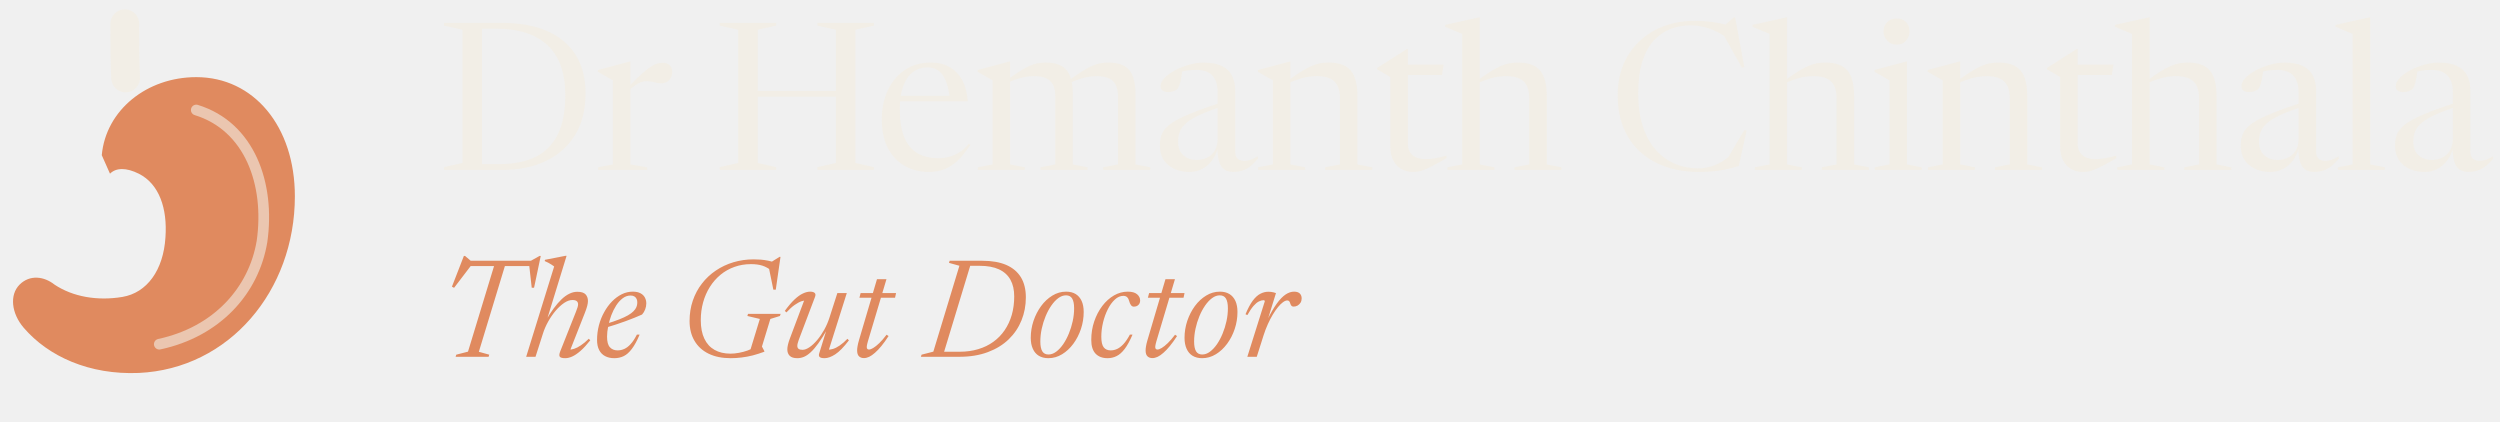
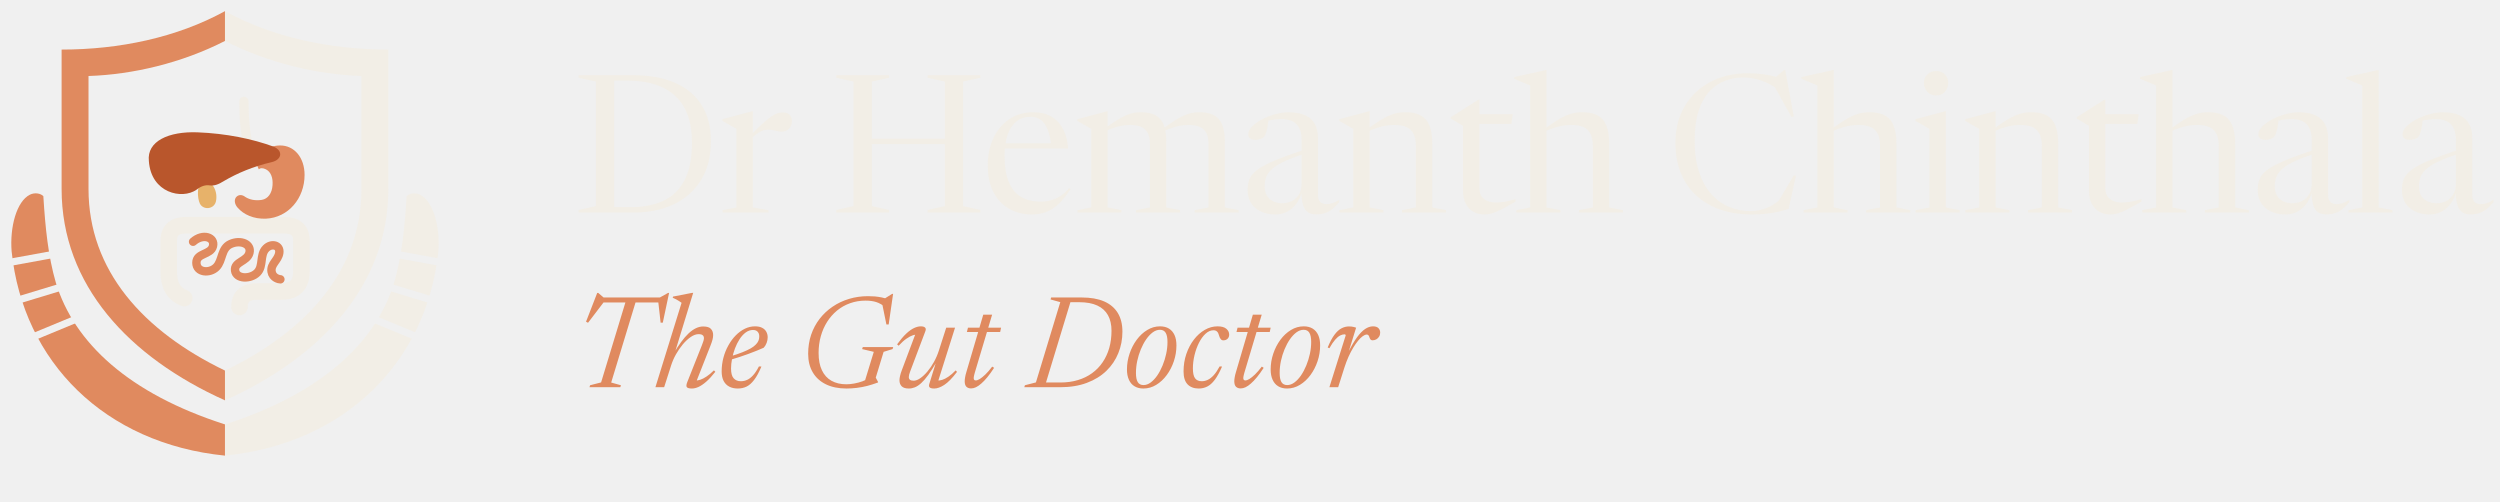
- <svg xmlns="http://www.w3.org/2000/svg" viewBox="-2 -4.898 535.044 90.257" role="img">
-   <g transform="translate(-17.15 -0.70) scale(0.8793)">
-     <path d="M42 33 C43 22 53 14 65 14 C79 14 89 26 89 43 C89 66 73 85 51 86 C39 86.5 29 82 23 75 C20 71.5 19.5 67 22 64.5 C24.5 62 28 62.5 30.5 64.5 C35 67.5 41 68.5 47 67.5 C53 66.5 57 61 57.5 53 C58 46 56 40 51 37.5 C48 36 45.5 36 44 37.5 Z" fill="#e08a5f" />
-     <path d="M47.6 1 C47.6 6 47.6 10 47.8 14.2" fill="none" stroke="#f2eee6" stroke-width="7" stroke-linecap="round" />
-     <path d="M65 22 C78 26 83 40 81 54 C79 66 70 76 56 79" fill="none" stroke="#f2eee6" stroke-width="2.6" stroke-linecap="round" opacity="0.6" />
+ <svg xmlns="http://www.w3.org/2000/svg" viewBox="-2 -17.217 572.536 114.893" role="img">
+   <g transform="translate(-5.50 -21.27) scale(1.1005)">
+     <defs>
+       <clipPath id="soc5l">
+         <rect width="50" height="100" />
+       </clipPath>
+       <clipPath id="soc5r">
+         <rect x="50" width="50" height="100" />
+       </clipPath>
+       <mask id="soc5m" maskUnits="userSpaceOnUse" x="0" y="0" width="100" height="100">
+         <rect width="100" height="100" fill="#fff" />
+         <path d="M4 58.5 L14.4 56.6" stroke="#000" stroke-width="1.5" />
+         <path d="M5.4 66.6 L16.6 63.2" stroke="#000" stroke-width="1.5" />
+         <path d="M8.6 74.4 L20.2 69.6" stroke="#000" stroke-width="1.5" />
+         <path d="M 96 58.5 L 85.6 56.6" stroke="#000" stroke-width="1.5" />
+         <path d="M 94.6 66.6 L 83.4 63.2" stroke="#000" stroke-width="1.5" />
+         <path d="M 91.4 74.4 L 79.8 69.6" stroke="#000" stroke-width="1.5" />
+       </mask>
+     </defs>
+     <path d="M50 6 C60 11.5 72 14 84 14 L84 43 C84 63 70 78 50 87 C30 78 16 63 16 43 L16 14 C28 14 40 11.5 50 6 Z M50 12.2 C59 16.8 69.2 19.2 78.4 19.5 L78.4 43 C78.4 60 67 72.6 50 80.8 C33 72.6 21.6 60 21.6 43 L21.6 19.5 C30.8 19.2 41 16.8 50 12.2 Z" fill-rule="evenodd" fill="#e08a5f" clip-path="url(#soc5l)" />
+     <path d="M50 6 C60 11.5 72 14 84 14 L84 43 C84 63 70 78 50 87 C30 78 16 63 16 43 L16 14 C28 14 40 11.5 50 6 Z M50 12.2 C59 16.8 69.2 19.2 78.4 19.5 L78.4 43 C78.4 60 67 72.6 50 80.8 C33 72.6 21.6 60 21.6 43 L21.6 19.5 C30.8 19.2 41 16.8 50 12.2 Z" fill-rule="evenodd" fill="#f2eee6" clip-path="url(#soc5r)" />
+     <g transform="translate(29.1 23.4) scale(.46)">
+       <path d="M27 92 C22 90 20 86 20 80 L20 66 C20 61 23 59 28 59 L72 59 C77 59 80 61 80 66 L80 80 C80 86 77 89 71 89 L60 89 C55 89 52 91 52 96" fill="none" stroke="#f2eee6" stroke-width="7.5" stroke-linecap="round" stroke-linejoin="round" />
+       <path d="M31 66.5 C35.5 62.5 41 64.5 40 68.5 C39 72.5 32.5 71.5 32.5 76 C32.5 80.5 38.5 81 41.5 78 C44.5 75 43.5 69.5 48 67.5 C52.5 65.5 57.5 67.5 56.5 71.5 C55.5 75.5 49.5 75.5 50 79.5 C50.5 83.5 57 83.5 60 80.5 C63 77.5 61 72.5 64 69.5 C66.5 67 70.5 68 70 71.5 C69.5 75 66 76.5 66.5 80 C67 83 70 83.5 70.5 83.5" fill="none" stroke="#e08a5f" stroke-width="3.8" stroke-linecap="round" stroke-linejoin="round" />
+       <path d="M54 3 C54 10 54.5 17 56 23" fill="none" stroke="#f2eee6" stroke-width="4.2" stroke-linecap="round" />
+       <path d="M42 33 C43 22 53 14 65 14 C79 14 89 26 89 43 C89 66 73 85 51 86 C39 86.5 29 82 23 75 C20 71.5 19.5 67 22 64.5 C24.5 62 28 62.5 30.5 64.5 C35 67.5 41 68.5 47 67.5 C53 66.5 57 61 57.5 53 C58 46 56 40 51 37.5 C48 36 45.5 36 44 37.5 Z" transform="translate(40.5 16.5) scale(0.46)" fill="#e08a5f" />
+       <path d="M35.4 38.5 C39.8 38.8 42.4 43.8 41.3 48.4 C40.4 51.8 35.7 52.3 34.1 49.3 C32.8 46.6 32.6 40.5 35.4 38.5 Z" fill="#e7b26a" />
+       <path d="M11 30 C10 21 20 16.5 33 17 C46 17.5 58 20 67.5 23.5 C72 25.5 71 29.5 66.5 30.5 C58 32.5 51 35.5 45 39 C42.5 40.6 40.5 41.3 38.5 41 C36.5 40.7 34.5 41.4 32.5 43 C26 47.5 12 44.5 11 30 Z" fill="#b9562c" />
+     </g>
+     <g mask="url(#soc5m)">
+       <path d="M12.2 44.5 C12.6 51 13.2 57 14.8 62.5 C18.6 75 30 85.6 50 92 L50 98.5 C25 96 8 79 5.6 56 C5.2 51 6.6 45.6 9.4 44.2 C10.4 43.7 11.6 43.9 12.2 44.5 Z" fill="#e08a5f" />
+       <path d="M 87.8 44.5 C 87.4 51 86.8 57 85.2 62.5 C 81.4 75 70 85.6 50 92 L 50 98.5 C 75 96 92 79 94.4 56 C 94.8 51 93.4 45.6 90.6 44.2 C 89.6 43.7 88.4 43.9 87.8 44.5 Z" fill="#f2eee6" />
+     </g>
  </g>
-   <path d="M118.98 15.45Q118.98 8.34 115.19 4.79Q111.41 1.24 104.15 1.24H98.68L98.73 0H105.4Q111.13 0 115.13 1.76Q119.13 3.53 121.22 6.89Q123.32 10.25 123.32 15.04Q123.32 20.47 121 24.12Q118.69 27.77 114.7 29.62Q110.72 31.46 105.7 31.46H98.73L98.68 30.22H104.93Q109.35 30.22 112.49 28.74Q115.64 27.25 117.31 23.99Q118.98 20.74 118.98 15.45ZM93.02 31.46V30.87L96.98 29.98V1.46L93.02 0.59V0H101.16V31.46H93.02ZM139.87 8.54Q140.79 8.54 141.33 9.06Q141.87 9.58 141.87 10.5Q141.87 11.59 141.2 12.27Q140.52 12.94 139.48 12.94Q139.01 12.94 138.54 12.82Q138.08 12.71 137.56 12.6Q137.04 12.48 136.38 12.48Q135.71 12.48 135.12 12.71Q134.53 12.94 133.94 13.37Q133.34 13.79 132.63 14.43V13.54Q134.31 11.82 135.46 10.81Q136.61 9.8 137.39 9.31Q138.17 8.83 138.75 8.68Q139.32 8.54 139.87 8.54ZM132.92 12.64V30.29L136.51 30.91V31.46H126V30.91L129.16 30.29V12.29Q128.88 12.13 128.44 11.88Q128.01 11.64 127.39 11.29Q126.77 10.93 125.96 10.47V10.08L132.82 8.25H132.92V12.64ZM160.17 29.98 164.12 30.87V31.46H152.03V30.87L155.98 29.98V1.46L152.03 0.59V0H164.12V0.59L160.17 1.46V29.98ZM181.08 29.98 185.03 30.87V31.46H172.94V30.87L176.89 29.98V1.46L172.94 0.59V0H185.03V0.59L181.08 1.46V29.98ZM157.64 15.79V14.55H179.35V15.79H157.64ZM197.21 8.49Q199.52 8.49 201.23 9.46Q202.94 10.43 203.94 12.27Q204.93 14.12 205.12 16.78H190.32V15.6H202.83L201.28 16.41Q201.06 14.05 200.47 12.53Q199.88 11.01 198.92 10.27Q197.95 9.53 196.57 9.53Q194.65 9.53 193.31 10.58Q191.97 11.64 191.27 13.64Q190.57 15.64 190.57 18.46Q190.57 22.13 191.53 24.46Q192.5 26.79 194.34 27.88Q196.18 28.96 198.82 28.96Q200.07 28.96 201.25 28.63Q202.42 28.3 203.47 27.61Q204.52 26.92 205.33 25.86L205.67 26.09Q204.28 28.25 202.91 29.52Q201.54 30.79 200.06 31.35Q198.57 31.9 196.8 31.9Q193.92 31.9 191.64 30.61Q189.35 29.33 188.03 26.81Q186.71 24.28 186.71 20.57Q186.71 17.3 187.95 14.55Q189.19 11.81 191.54 10.15Q193.89 8.49 197.21 8.49ZM214.18 12.42V30.29L217.33 30.91V31.46H207.27V30.91L210.43 30.29V12.29Q210.08 12.09 209.4 11.71Q208.72 11.33 207.23 10.47V10.08L214.08 8.25H214.18V12.42ZM227.6 15.17V30.29L230.76 30.91V31.46H220.68V30.91L223.85 30.29V15.65Q223.85 14.21 223.38 13.27Q222.91 12.34 221.92 11.87Q220.92 11.4 219.33 11.4Q217.73 11.4 216.21 11.85Q214.69 12.29 213.66 12.84L213.43 12.28Q215.04 11.1 216.22 10.36Q217.4 9.62 218.33 9.21Q219.25 8.8 220.09 8.64Q220.93 8.49 221.85 8.49Q223.89 8.49 225.16 9.2Q226.43 9.91 227.01 11.38Q227.6 12.85 227.6 15.17ZM241.02 15.26V30.29L244.18 30.91V31.46H234.1V30.91L237.27 30.29V15.73Q237.27 14.23 236.79 13.28Q236.32 12.33 235.32 11.86Q234.32 11.4 232.73 11.4Q231.12 11.4 229.59 11.85Q228.05 12.3 227.03 12.85L226.78 12.29Q228.4 11.11 229.58 10.37Q230.77 9.62 231.7 9.21Q232.63 8.8 233.47 8.64Q234.32 8.49 235.24 8.49Q238.31 8.49 239.67 10.09Q241.02 11.68 241.02 15.26ZM259.96 16.82 260.17 17.7Q256.94 18.71 254.94 19.61Q252.95 20.52 251.91 21.41Q250.88 22.3 250.51 23.27Q250.13 24.24 250.13 25.4Q250.13 27.32 251.26 28.33Q252.39 29.33 254.05 29.33Q255.39 29.33 256.41 28.81Q257.42 28.28 258.01 27.28Q258.6 26.27 258.6 24.84V14.81Q258.6 12.49 257.47 11.27Q256.34 10.06 253.99 10.06Q252.86 10.06 251.73 10.25Q250.59 10.44 249.84 10.8L251.04 9.93Q250.97 10.74 250.83 11.58Q250.69 12.42 250.49 13.09Q250.29 13.76 250.02 14.09Q249.74 14.42 249.18 14.61Q248.62 14.81 248.04 14.81Q247.28 14.81 246.83 14.5Q246.38 14.19 246.38 13.55Q246.38 12.64 247.26 11.75Q248.15 10.85 249.54 10.12Q250.93 9.39 252.53 8.94Q254.13 8.5 255.56 8.5Q258.05 8.5 259.54 9.24Q261.02 9.97 261.68 11.3Q262.35 12.63 262.35 14.42V27.44Q262.35 28.21 262.59 28.66Q262.83 29.12 263.26 29.32Q263.69 29.53 264.23 29.53Q264.98 29.53 265.69 29.3Q266.4 29.07 267.21 28.52V29.08Q265.68 30.87 264.48 31.38Q263.28 31.89 261.99 31.89Q260.71 31.89 259.96 31.33Q259.21 30.76 258.89 29.63Q258.58 28.5 258.54 26.83L258.62 26.81Q258.24 28.31 257.38 29.46Q256.51 30.61 255.29 31.26Q254.06 31.9 252.6 31.9Q249.85 31.9 248.04 30.44Q246.23 28.98 246.23 26.2Q246.23 24.77 246.72 23.66Q247.21 22.56 248.62 21.54Q250.04 20.53 252.77 19.41Q255.5 18.29 259.96 16.82ZM274.18 12.47V30.29L277.33 30.91V31.46H267.26V30.91L270.42 30.29V12.29Q270.07 12.09 269.39 11.71Q268.72 11.33 267.22 10.47V10.08L274.08 8.25H274.18V12.47ZM281.59 30.91 284.77 30.29V16.12Q284.77 14.5 284.25 13.45Q283.73 12.41 282.66 11.9Q281.58 11.4 279.86 11.4Q278.08 11.4 276.43 11.89Q274.77 12.39 273.67 12.96L273.42 12.52Q275.12 11.27 276.39 10.47Q277.65 9.68 278.64 9.25Q279.63 8.82 280.52 8.65Q281.41 8.49 282.39 8.49Q285.66 8.49 287.09 10.21Q288.52 11.92 288.52 15.69V30.29L291.68 30.91V31.46H281.59V30.91ZM299.31 25.81Q299.31 27.47 300.32 28.31Q301.33 29.16 303.05 29.16Q304.04 29.16 305.1 28.98Q306.15 28.81 307.58 28.39V28.96Q305.56 30.12 304.32 30.75Q303.09 31.39 302.21 31.64Q301.33 31.9 300.35 31.9Q299.11 31.9 298.02 31.33Q296.93 30.76 296.24 29.53Q295.55 28.31 295.55 26.33V11.59L292.73 9.93V9.63Q293.03 9.45 293.47 9.18Q293.91 8.92 294.47 8.55Q295.04 8.19 295.74 7.73Q296.45 7.28 297.3 6.74Q298.15 6.2 299.12 5.59H299.31V9.73V25.81ZM298.06 11.16V8.93H306.96L306.62 11.16H298.06ZM322.11 30.91 325.28 30.29V16.12Q325.28 14.5 324.77 13.45Q324.25 12.41 323.17 11.9Q322.1 11.4 320.38 11.4Q318.6 11.4 316.94 11.89Q315.29 12.39 314.19 12.96L313.94 12.52Q315.64 11.27 316.9 10.47Q318.16 9.68 319.16 9.25Q320.15 8.82 321.04 8.65Q321.92 8.49 322.91 8.49Q326.17 8.49 327.61 10.21Q329.04 11.92 329.04 15.69V30.29L332.19 30.91V31.46H322.11V30.91ZM317.84 31.46H307.78V30.91L310.94 30.29V2.36Q310.65 2.24 310.12 2.01Q309.58 1.79 308.85 1.49Q308.13 1.18 307.27 0.81V0.43L314.59 -1.19H314.69V11.11V30.29L317.84 30.91V31.46ZM361.44 31.14Q363.16 31.14 364.92 30.48Q366.67 29.82 368.4 28.31L367.53 29.34L371.29 22.98H371.82L370.13 30.62Q367.84 31.36 365.82 31.63Q363.81 31.9 361.51 31.9Q357.88 31.9 354.74 30.87Q351.6 29.84 349.23 27.78Q346.86 25.71 345.54 22.63Q344.21 19.55 344.21 15.46Q344.21 10.71 346.32 7.13Q348.43 3.56 352.17 1.56Q355.9 -0.44 360.8 -0.44Q362.66 -0.44 364.4 -0.2Q366.15 0.05 368.01 0.54L366.83 0.76L369.06 -1.17H369.35L371.32 9.49L370.79 9.56L366.64 2.17L367.65 3.2Q365.59 1.8 363.69 1.17Q361.78 0.53 359.77 0.53Q357.54 0.53 355.53 1.3Q353.52 2.07 351.96 3.75Q350.4 5.44 349.51 8.22Q348.61 10.99 348.61 15.02Q348.61 19.21 349.63 22.25Q350.66 25.3 352.45 27.27Q354.24 29.24 356.55 30.19Q358.86 31.14 361.44 31.14ZM387.89 30.91 391.06 30.29V16.12Q391.06 14.5 390.55 13.45Q390.03 12.41 388.95 11.9Q387.88 11.4 386.16 11.4Q384.38 11.4 382.72 11.89Q381.07 12.39 379.97 12.96L379.72 12.52Q381.42 11.27 382.68 10.47Q383.94 9.68 384.94 9.25Q385.93 8.82 386.82 8.65Q387.7 8.49 388.69 8.49Q391.95 8.49 393.39 10.21Q394.82 11.92 394.82 15.69V30.29L397.97 30.91V31.46H387.89V30.91ZM383.62 31.46H373.56V30.91L376.72 30.29V2.36Q376.43 2.24 375.9 2.01Q375.36 1.79 374.63 1.49Q373.91 1.18 373.05 0.81V0.43L380.37 -1.19H380.47V11.11V30.29L383.62 30.91V31.46ZM403.93 4.65Q402.62 4.65 401.86 3.76Q401.1 2.87 401.1 1.77Q401.1 0.67 401.86 -0.13Q402.62 -0.94 403.93 -0.94Q405.24 -0.94 405.96 -0.13Q406.67 0.67 406.67 1.77Q406.67 2.87 405.96 3.76Q405.24 4.65 403.93 4.65ZM406.14 8.25V12.2V30.29L409.29 30.91V31.46H399.22V30.91L402.38 30.29V12.29Q402.14 12.15 401.64 11.87Q401.14 11.58 400.5 11.21Q399.86 10.85 399.18 10.47V10.08L406.04 8.25H406.14ZM417.53 12.47V30.29L420.68 30.91V31.46H410.61V30.91L413.78 30.29V12.29Q413.42 12.09 412.75 11.71Q412.07 11.33 410.57 10.47V10.08L417.43 8.25H417.53V12.47ZM424.95 30.91 428.12 30.29V16.12Q428.12 14.5 427.6 13.45Q427.08 12.41 426.01 11.9Q424.94 11.4 423.22 11.4Q421.43 11.4 419.78 11.89Q418.13 12.39 417.03 12.96L416.78 12.52Q418.48 11.27 419.74 10.47Q421 9.68 421.99 9.25Q422.99 8.82 423.87 8.65Q424.76 8.49 425.75 8.49Q429.01 8.49 430.44 10.21Q431.87 11.92 431.87 15.69V30.29L435.03 30.91V31.46H424.95V30.91ZM442.66 25.81Q442.66 27.47 443.67 28.31Q444.68 29.16 446.4 29.16Q447.4 29.16 448.45 28.98Q449.5 28.81 450.93 28.39V28.96Q448.91 30.12 447.68 30.75Q446.44 31.39 445.56 31.64Q444.68 31.9 443.7 31.9Q442.46 31.9 441.37 31.33Q440.28 30.76 439.59 29.53Q438.91 28.31 438.91 26.33V11.59L436.09 9.93V9.63Q436.38 9.45 436.82 9.18Q437.26 8.92 437.83 8.55Q438.39 8.19 439.1 7.73Q439.8 7.28 440.65 6.74Q441.5 6.2 442.47 5.59H442.66V9.73V25.81ZM441.41 11.16V8.93H450.31L449.98 11.16H441.41ZM465.46 30.91 468.64 30.29V16.12Q468.64 14.5 468.12 13.45Q467.6 12.41 466.53 11.9Q465.45 11.4 463.73 11.4Q461.95 11.4 460.29 11.89Q458.64 12.39 457.54 12.96L457.29 12.52Q458.99 11.27 460.25 10.47Q461.52 9.68 462.51 9.25Q463.5 8.82 464.39 8.65Q465.27 8.49 466.26 8.49Q469.53 8.49 470.96 10.21Q472.39 11.92 472.39 15.69V30.29L475.54 30.91V31.46H465.46V30.91ZM461.2 31.46H451.13V30.91L454.29 30.29V2.36Q454.01 2.24 453.47 2.01Q452.93 1.79 452.2 1.49Q451.48 1.18 450.62 0.81V0.43L457.95 -1.19H458.04V11.11V30.29L461.2 30.91V31.46ZM491.29 16.82 491.5 17.7Q488.27 18.71 486.27 19.61Q484.28 20.52 483.24 21.41Q482.21 22.3 481.84 23.27Q481.46 24.24 481.46 25.4Q481.46 27.32 482.59 28.33Q483.72 29.33 485.38 29.33Q486.72 29.33 487.74 28.81Q488.75 28.28 489.34 27.28Q489.93 26.27 489.93 24.84V14.81Q489.93 12.49 488.8 11.27Q487.67 10.06 485.32 10.06Q484.19 10.06 483.06 10.25Q481.92 10.44 481.17 10.8L482.37 9.93Q482.3 10.74 482.16 11.58Q482.02 12.42 481.82 13.09Q481.62 13.76 481.35 14.09Q481.07 14.42 480.51 14.61Q479.95 14.81 479.37 14.81Q478.61 14.81 478.16 14.5Q477.71 14.19 477.71 13.55Q477.71 12.64 478.59 11.75Q479.48 10.85 480.87 10.12Q482.26 9.39 483.86 8.94Q485.46 8.5 486.89 8.5Q489.38 8.5 490.87 9.24Q492.35 9.97 493.01 11.3Q493.68 12.63 493.68 14.42V27.44Q493.68 28.21 493.92 28.66Q494.16 29.12 494.59 29.32Q495.02 29.53 495.56 29.53Q496.31 29.53 497.02 29.3Q497.73 29.07 498.54 28.52V29.08Q497.01 30.87 495.81 31.38Q494.61 31.89 493.32 31.89Q492.04 31.89 491.29 31.33Q490.54 30.76 490.22 29.63Q489.91 28.5 489.87 26.83L489.95 26.81Q489.57 28.31 488.71 29.46Q487.84 30.61 486.62 31.26Q485.39 31.9 483.93 31.9Q481.18 31.9 479.37 30.44Q477.56 28.98 477.56 26.2Q477.56 24.77 478.05 23.66Q478.54 22.56 479.95 21.54Q481.37 20.53 484.1 19.41Q486.83 18.29 491.29 16.82ZM505.26 30.29 508.41 30.91V31.46H498.34V30.91L501.51 30.29V2.36Q501.22 2.24 500.68 2.01Q500.15 1.79 499.42 1.49Q498.69 1.18 497.84 0.81V0.43L505.16 -1.19H505.26V2.46V30.29ZM524.32 16.82 524.53 17.7Q521.29 18.71 519.29 19.61Q517.3 20.52 516.27 21.41Q515.23 22.3 514.86 23.27Q514.49 24.24 514.49 25.4Q514.49 27.32 515.61 28.33Q516.74 29.33 518.4 29.33Q519.74 29.33 520.76 28.81Q521.77 28.28 522.36 27.28Q522.95 26.27 522.95 24.84V14.81Q522.95 12.49 521.82 11.27Q520.69 10.06 518.34 10.06Q517.21 10.06 516.08 10.25Q514.95 10.44 514.19 10.8L515.39 9.93Q515.32 10.74 515.18 11.58Q515.04 12.42 514.84 13.09Q514.64 13.76 514.37 14.09Q514.09 14.42 513.53 14.61Q512.97 14.81 512.39 14.81Q511.63 14.81 511.18 14.5Q510.73 14.19 510.73 13.55Q510.73 12.64 511.62 11.75Q512.5 10.85 513.89 10.12Q515.29 9.39 516.88 8.94Q518.48 8.5 519.91 8.5Q522.41 8.5 523.89 9.24Q525.37 9.97 526.04 11.3Q526.7 12.63 526.7 14.42V27.44Q526.7 28.21 526.94 28.66Q527.19 29.12 527.62 29.32Q528.05 29.53 528.58 29.53Q529.33 29.53 530.04 29.3Q530.75 29.07 531.56 28.52V29.08Q530.03 30.87 528.83 31.38Q527.63 31.89 526.34 31.89Q525.07 31.89 524.32 31.33Q523.56 30.76 523.25 29.63Q522.93 28.5 522.89 26.83L522.97 26.81Q522.59 28.31 521.73 29.46Q520.87 30.61 519.64 31.26Q518.42 31.9 516.95 31.9Q514.2 31.9 512.39 30.44Q510.58 28.98 510.58 26.2Q510.58 24.77 511.07 23.66Q511.56 22.56 512.98 21.54Q514.39 20.53 517.12 19.41Q519.85 18.29 524.32 16.82Z" fill="#f2eee6" />
-   <path d="M112.4 52.05H97.28L98.94 51.77L95.18 56.7L94.72 56.46L97.28 49.87H97.52L99.01 51.14L97.98 50.91H112.42L111.21 51.14L113.49 49.87H113.73L112.3 56.68H111.8L111.25 51.79L112.4 52.05ZM103.87 51.6H106.19L100.48 70.39L102.71 71.01L102.57 71.46H95.51L95.65 71.01L98.16 70.36L103.87 51.6ZM114.2 66.49 112.61 71.46H110.61L116.6 52.13Q116.33 51.92 116.02 51.73Q115.71 51.53 115.36 51.34Q115 51.14 114.57 50.97L114.65 50.7L119.02 49.85H119.26L114.98 63.77L114.77 63.77Q115.65 62.27 116.5 61.11Q117.35 59.95 118.18 59.16Q119.01 58.37 119.86 57.96Q120.7 57.55 121.55 57.55Q122.81 57.55 123.32 58.1Q123.83 58.65 123.83 59.51Q123.83 60 123.67 60.59Q123.52 61.19 123.16 62.09L119.88 70.42L119.76 69.92Q120.24 69.96 120.88 69.75Q121.53 69.54 122.32 69.01Q123.11 68.49 124.01 67.6L124.33 67.93Q123.2 69.36 122.24 70.2Q121.27 71.04 120.47 71.4Q119.67 71.76 118.98 71.76Q118.05 71.76 117.81 71.45Q117.57 71.14 117.9 70.3L121.27 61.81Q121.5 61.23 121.61 60.86Q121.72 60.49 121.72 60.23Q121.72 59.78 121.43 59.55Q121.15 59.31 120.49 59.31Q119.67 59.31 118.74 59.93Q117.81 60.56 116.92 61.6Q116.03 62.65 115.32 63.92Q114.61 65.19 114.2 66.49ZM132.97 58.35Q132.05 58.35 131.28 58.93Q130.5 59.51 129.88 60.47Q129.26 61.44 128.82 62.6Q128.39 63.77 128.16 64.96Q127.92 66.15 127.92 67.16Q127.92 68.76 128.53 69.42Q129.14 70.09 130.17 70.09Q130.9 70.09 131.59 69.79Q132.28 69.49 132.95 68.76Q133.63 68.03 134.31 66.71L134.89 66.72Q134.06 68.69 133.22 69.78Q132.39 70.88 131.48 71.32Q130.57 71.76 129.47 71.76Q128.34 71.76 127.51 71.32Q126.68 70.89 126.23 70.02Q125.78 69.15 125.78 67.86Q125.78 66.25 126.18 64.72Q126.58 63.2 127.31 61.9Q128.03 60.59 128.99 59.61Q129.95 58.63 131.08 58.07Q132.21 57.52 133.42 57.52Q134.44 57.52 135.08 57.87Q135.72 58.21 136.02 58.79Q136.32 59.36 136.32 60.03Q136.32 60.68 136.08 61.31Q135.84 61.95 135.41 62.42Q134.68 62.75 133.78 63.11Q132.89 63.48 131.88 63.84Q130.88 64.2 129.83 64.55Q128.78 64.89 127.74 65.2L127.79 64.39Q129.38 63.91 130.52 63.46Q131.66 63.01 132.41 62.58Q133.15 62.15 133.58 61.71Q134.01 61.28 134.2 60.83Q134.38 60.39 134.39 59.93Q134.41 59.46 134.26 59.11Q134.1 58.75 133.78 58.55Q133.46 58.35 132.97 58.35ZM154.34 70.79Q155.2 70.79 156.15 70.61Q157.1 70.44 158.02 70.11Q158.94 69.77 159.67 69.29L158.36 70.75L160.62 63.36L157.95 62.73L158.09 62.27H165.07L164.92 62.73L162.87 63.36L161.07 69.27L161.6 70.28L161.57 70.38Q160.34 70.84 159.13 71.16Q157.91 71.47 156.73 71.61Q155.54 71.76 154.37 71.76Q151.63 71.76 149.66 70.8Q147.69 69.84 146.64 68.05Q145.58 66.27 145.58 63.8Q145.58 61.47 146.27 59.45Q146.96 57.43 148.21 55.81Q149.46 54.18 151.18 53.02Q152.9 51.85 154.96 51.23Q157.02 50.61 159.31 50.61Q160.11 50.61 160.87 50.67Q161.63 50.74 162.37 50.89Q163.12 51.04 163.85 51.3L162.81 51.34L164.82 50.08H165.04L164.03 57.09H163.51L162.53 52.29L163.28 53.16Q162.22 52.29 161.18 51.96Q160.14 51.63 158.74 51.63Q156.83 51.63 155.17 52.23Q153.52 52.82 152.2 53.91Q150.87 55.01 149.93 56.5Q148.98 58 148.48 59.81Q147.98 61.61 147.98 63.62Q147.98 65.98 148.74 67.58Q149.5 69.18 150.92 69.98Q152.35 70.79 154.34 70.79ZM173.32 70.75 174.92 65.58 175.06 65.55Q173.99 67.41 173.11 68.62Q172.24 69.83 171.48 70.51Q170.73 71.2 170.04 71.48Q169.35 71.76 168.64 71.76Q167.51 71.76 167 71.24Q166.5 70.72 166.5 69.88Q166.5 69.43 166.64 68.85Q166.77 68.28 167.04 67.57L170.31 58.86L170.69 59.42Q170.25 59.34 169.58 59.56Q168.91 59.78 168.08 60.36Q167.25 60.93 166.31 61.96L165.96 61.64Q167.09 60.09 168.05 59.19Q169.01 58.29 169.84 57.91Q170.67 57.52 171.39 57.52Q172.07 57.52 172.36 57.8Q172.65 58.07 172.43 58.64L168.94 67.86Q168.8 68.27 168.72 68.57Q168.64 68.88 168.64 69.12Q168.64 69.55 168.91 69.76Q169.19 69.97 169.75 69.97Q170.43 69.97 171.25 69.41Q172.07 68.85 172.89 67.88Q173.71 66.91 174.4 65.67Q175.09 64.43 175.52 63.08L177.21 57.82H179.23L175.27 70.35L175.15 69.9Q175.62 69.98 176.27 69.78Q176.93 69.58 177.72 69.04Q178.5 68.51 179.37 67.61L179.68 67.95Q178.02 70.12 176.75 70.94Q175.48 71.76 174.47 71.76Q173.69 71.76 173.43 71.51Q173.16 71.27 173.32 70.75ZM181.93 58.82 182.19 57.82H189.77L189.56 58.82H181.93ZM183.75 68.14Q183.67 68.44 183.61 68.67Q183.55 68.9 183.53 69.07Q183.5 69.24 183.5 69.37Q183.5 69.65 183.63 69.78Q183.75 69.91 183.98 69.91Q184.32 69.91 184.88 69.58Q185.45 69.24 186.18 68.54Q186.91 67.84 187.74 66.74L188.17 67.02Q187.37 68.26 186.64 69.15Q185.91 70.04 185.25 70.61Q184.6 71.19 184.01 71.47Q183.42 71.74 182.9 71.74Q182.25 71.74 181.85 71.37Q181.44 70.99 181.44 70.09Q181.44 69.72 181.53 69.2Q181.61 68.67 181.85 67.86L185.69 54.85H187.72L183.75 68.14ZM203.36 70.38Q205.53 70.38 207.35 69.83Q209.17 69.29 210.6 68.25Q212.03 67.22 213.02 65.76Q214.01 64.31 214.54 62.49Q215.06 60.66 215.06 58.53Q215.06 56.42 214.25 54.97Q213.44 53.51 211.8 52.75Q210.16 51.99 207.64 51.99H204.2L204.58 50.91H208.23Q211.27 50.91 213.35 51.8Q215.42 52.7 216.49 54.44Q217.55 56.18 217.55 58.74Q217.55 61.36 216.62 63.66Q215.69 65.97 213.88 67.72Q212.07 69.47 209.42 70.46Q206.77 71.46 203.34 71.46H198.29L198.6 70.38H203.36ZM203.33 51.98 201.1 51.36 201.24 50.91H205.97L199.73 71.46H195.09L195.23 71.01L197.75 70.36L203.33 51.98ZM226.17 57.52Q227.37 57.52 228.21 58.03Q229.04 58.54 229.49 59.51Q229.93 60.48 229.93 61.87Q229.93 63.74 229.34 65.51Q228.75 67.27 227.71 68.68Q226.67 70.09 225.3 70.92Q223.93 71.76 222.36 71.76Q221.18 71.76 220.33 71.25Q219.49 70.74 219.05 69.76Q218.6 68.78 218.6 67.41Q218.6 65.54 219.19 63.77Q219.79 62.01 220.82 60.6Q221.86 59.19 223.23 58.36Q224.6 57.52 226.17 57.52ZM222.39 70.97Q223.23 70.97 224.03 70.38Q224.83 69.79 225.53 68.79Q226.22 67.78 226.75 66.5Q227.28 65.22 227.58 63.83Q227.88 62.44 227.88 61.1Q227.88 59.67 227.46 58.99Q227.05 58.31 226.14 58.31Q225.31 58.31 224.5 58.9Q223.7 59.49 223.01 60.49Q222.31 61.5 221.78 62.78Q221.25 64.06 220.95 65.45Q220.65 66.84 220.65 68.18Q220.65 69.61 221.07 70.29Q221.49 70.97 222.39 70.97ZM238.42 58.42Q237.45 58.42 236.6 59.21Q235.74 60 235.09 61.29Q234.44 62.58 234.07 64.12Q233.7 65.66 233.7 67.16Q233.7 68.75 234.2 69.42Q234.71 70.09 235.72 70.09Q236.41 70.09 237.09 69.78Q237.76 69.47 238.45 68.73Q239.13 67.99 239.82 66.71L240.38 66.72Q239.54 68.67 238.71 69.77Q237.87 70.87 236.97 71.31Q236.08 71.76 235.04 71.76Q233.39 71.76 232.47 70.79Q231.55 69.82 231.55 67.86Q231.55 65.74 232.19 63.87Q232.83 62 233.92 60.57Q235.01 59.14 236.41 58.33Q237.82 57.52 239.35 57.52Q240.71 57.52 241.36 58.08Q242.01 58.64 242.01 59.41Q242.01 60 241.64 60.36Q241.28 60.72 240.68 60.73Q240.31 60.74 240.06 60.42Q239.81 60.1 239.67 59.56Q239.54 59.01 239.23 58.71Q238.93 58.42 238.42 58.42ZM243.67 58.82 243.93 57.82H251.51L251.3 58.82H243.67ZM245.49 68.14Q245.41 68.44 245.35 68.67Q245.29 68.9 245.27 69.07Q245.24 69.24 245.24 69.37Q245.24 69.65 245.37 69.78Q245.49 69.91 245.72 69.91Q246.06 69.91 246.62 69.58Q247.19 69.24 247.92 68.54Q248.65 67.84 249.48 66.74L249.91 67.02Q249.11 68.26 248.38 69.15Q247.65 70.04 246.99 70.61Q246.34 71.19 245.75 71.47Q245.16 71.74 244.64 71.74Q243.99 71.74 243.59 71.37Q243.18 70.99 243.18 70.09Q243.18 69.72 243.27 69.2Q243.35 68.67 243.59 67.86L247.43 54.85H249.46L245.49 68.14ZM259.08 57.52Q260.28 57.52 261.12 58.03Q261.95 58.54 262.4 59.51Q262.84 60.48 262.84 61.87Q262.84 63.74 262.25 65.51Q261.66 67.27 260.62 68.68Q259.58 70.09 258.21 70.92Q256.84 71.76 255.27 71.76Q254.09 71.76 253.24 71.25Q252.4 70.74 251.96 69.76Q251.51 68.78 251.51 67.41Q251.51 65.54 252.1 63.77Q252.7 62.01 253.73 60.6Q254.77 59.19 256.14 58.36Q257.51 57.52 259.08 57.52ZM255.3 70.97Q256.14 70.97 256.94 70.38Q257.74 69.79 258.44 68.79Q259.13 67.78 259.66 66.5Q260.19 65.22 260.49 63.83Q260.79 62.44 260.79 61.1Q260.79 59.67 260.37 58.99Q259.96 58.31 259.05 58.31Q258.22 58.31 257.41 58.9Q256.61 59.49 255.92 60.49Q255.22 61.5 254.69 62.78Q254.16 64.06 253.86 65.45Q253.56 66.84 253.56 68.18Q253.56 69.61 253.98 70.29Q254.4 70.97 255.3 70.97ZM268.69 59.58Q268.69 59.49 268.62 59.42Q268.56 59.35 268.42 59.35Q267.95 59.35 267.42 59.62Q266.88 59.89 266.27 60.58Q265.67 61.27 264.96 62.53L264.56 62.36Q265.33 60.5 266.11 59.45Q266.9 58.4 267.74 57.97Q268.57 57.54 269.44 57.54Q269.74 57.54 270.02 57.57Q270.3 57.61 270.56 57.67Q270.83 57.74 271.08 57.83L269.28 63.64H269.19Q270.29 61.41 271.26 60.07Q272.23 58.73 273.14 58.13Q274.05 57.52 274.95 57.52Q275.79 57.52 276.19 57.93Q276.58 58.33 276.58 58.97Q276.58 59.48 276.34 59.88Q276.09 60.27 275.7 60.5Q275.31 60.72 274.84 60.72Q274.57 60.72 274.41 60.56Q274.25 60.41 274.14 60.06Q274.04 59.7 273.89 59.55Q273.74 59.4 273.51 59.4Q273.11 59.4 272.59 59.77Q272.08 60.14 271.52 60.82Q270.97 61.49 270.41 62.42Q269.85 63.35 269.34 64.48Q268.83 65.6 268.43 66.86L266.97 71.46H264.95L268.69 59.58Z" fill="#e08a5f" />
+   <path d="M156.47 15.45Q156.47 8.34 152.68 4.79Q148.9 1.24 141.64 1.24H136.17L136.22 0H142.89Q148.62 0 152.62 1.76Q156.62 3.53 158.71 6.89Q160.81 10.25 160.81 15.04Q160.81 20.47 158.49 24.12Q156.18 27.77 152.2 29.62Q148.21 31.46 143.19 31.46H136.22L136.17 30.22H142.43Q146.84 30.22 149.98 28.74Q153.13 27.25 154.8 23.99Q156.47 20.74 156.47 15.45ZM130.52 31.46V30.87L134.47 29.98V1.46L130.52 0.59V0H138.65V31.46H130.52ZM177.36 8.54Q178.28 8.54 178.82 9.06Q179.36 9.58 179.36 10.5Q179.36 11.59 178.69 12.27Q178.01 12.94 176.97 12.94Q176.5 12.94 176.04 12.82Q175.57 12.71 175.05 12.6Q174.53 12.48 173.87 12.48Q173.2 12.48 172.61 12.71Q172.02 12.94 171.43 13.37Q170.83 13.79 170.12 14.43V13.54Q171.8 11.82 172.95 10.81Q174.11 9.8 174.88 9.31Q175.66 8.83 176.24 8.68Q176.81 8.54 177.36 8.54ZM170.41 12.64V30.29L174 30.91V31.46H163.49V30.91L166.65 30.29V12.29Q166.37 12.13 165.93 11.88Q165.5 11.64 164.88 11.29Q164.26 10.93 163.45 10.47V10.08L170.31 8.25H170.41V12.64ZM197.66 29.98 201.61 30.87V31.46H189.52V30.87L193.47 29.98V1.46L189.52 0.59V0H201.61V0.59L197.66 1.46V29.98ZM218.57 29.98 222.52 30.87V31.46H210.43V30.87L214.38 29.98V1.46L210.43 0.59V0H222.52V0.59L218.57 1.46V29.98ZM195.13 15.79V14.55H216.85V15.79H195.13ZM234.7 8.49Q237.01 8.49 238.72 9.46Q240.43 10.43 241.43 12.27Q242.42 14.12 242.61 16.78H227.82V15.6H240.32L238.77 16.41Q238.55 14.05 237.96 12.53Q237.37 11.01 236.41 10.27Q235.44 9.53 234.06 9.53Q232.14 9.53 230.8 10.58Q229.46 11.64 228.76 13.64Q228.06 15.64 228.06 18.46Q228.06 22.13 229.03 24.46Q229.99 26.79 231.83 27.88Q233.67 28.96 236.31 28.96Q237.56 28.96 238.74 28.63Q239.91 28.3 240.96 27.61Q242.01 26.92 242.83 25.86L243.16 26.09Q241.77 28.25 240.41 29.52Q239.04 30.79 237.55 31.35Q236.06 31.9 234.3 31.9Q231.42 31.9 229.13 30.61Q226.84 29.33 225.52 26.81Q224.21 24.28 224.21 20.57Q224.21 17.3 225.44 14.55Q226.68 11.81 229.03 10.15Q231.39 8.49 234.7 8.49ZM251.67 12.42V30.29L254.83 30.91V31.46H244.76V30.91L247.92 30.29V12.29Q247.57 12.09 246.89 11.71Q246.21 11.33 244.72 10.47V10.08L251.58 8.25H251.67V12.42ZM265.09 15.17V30.29L268.25 30.91V31.46H258.17V30.91L261.34 30.29V15.65Q261.34 14.21 260.87 13.27Q260.4 12.34 259.41 11.87Q258.41 11.4 256.83 11.4Q255.22 11.4 253.7 11.85Q252.18 12.29 251.15 12.84L250.92 12.28Q252.53 11.1 253.71 10.36Q254.89 9.62 255.82 9.21Q256.74 8.8 257.58 8.64Q258.42 8.49 259.34 8.49Q261.38 8.49 262.65 9.2Q263.92 9.91 264.51 11.38Q265.09 12.85 265.09 15.17ZM278.51 15.26V30.29L281.67 30.91V31.46H271.59V30.91L274.76 30.29V15.73Q274.76 14.23 274.29 13.28Q273.81 12.33 272.81 11.86Q271.81 11.4 270.22 11.4Q268.61 11.4 267.08 11.85Q265.55 12.3 264.52 12.85L264.27 12.29Q265.89 11.11 267.07 10.37Q268.26 9.62 269.19 9.21Q270.12 8.8 270.96 8.64Q271.81 8.49 272.73 8.49Q275.8 8.49 277.16 10.09Q278.51 11.68 278.51 15.26ZM297.45 16.82 297.67 17.7Q294.43 18.71 292.43 19.61Q290.44 20.52 289.41 21.41Q288.37 22.3 288 23.27Q287.63 24.24 287.63 25.4Q287.63 27.32 288.75 28.33Q289.88 29.33 291.54 29.33Q292.88 29.33 293.9 28.81Q294.91 28.28 295.5 27.28Q296.09 26.27 296.09 24.84V14.81Q296.09 12.49 294.96 11.27Q293.83 10.06 291.48 10.06Q290.35 10.06 289.22 10.25Q288.08 10.44 287.33 10.8L288.53 9.93Q288.46 10.74 288.32 11.58Q288.18 12.42 287.98 13.09Q287.78 13.76 287.51 14.09Q287.23 14.42 286.67 14.61Q286.11 14.81 285.53 14.81Q284.77 14.81 284.32 14.5Q283.87 14.19 283.87 13.55Q283.87 12.64 284.75 11.75Q285.64 10.85 287.03 10.12Q288.43 9.39 290.02 8.94Q291.62 8.5 293.05 8.5Q295.55 8.5 297.03 9.24Q298.51 9.97 299.18 11.3Q299.84 12.63 299.84 14.42V27.44Q299.84 28.21 300.08 28.66Q300.33 29.12 300.76 29.32Q301.19 29.53 301.72 29.53Q302.47 29.53 303.18 29.3Q303.89 29.07 304.7 28.52V29.08Q303.17 30.87 301.97 31.38Q300.77 31.89 299.48 31.89Q298.21 31.89 297.45 31.33Q296.7 30.76 296.39 29.63Q296.07 28.5 296.03 26.83L296.11 26.81Q295.73 28.31 294.87 29.46Q294.01 30.61 292.78 31.26Q291.56 31.9 290.09 31.9Q287.34 31.9 285.53 30.44Q283.72 28.98 283.72 26.2Q283.72 24.77 284.21 23.66Q284.7 22.56 286.12 21.54Q287.53 20.53 290.26 19.41Q292.99 18.29 297.45 16.82ZM311.67 12.47V30.29L314.82 30.91V31.46H304.75V30.91L307.92 30.29V12.29Q307.56 12.09 306.89 11.71Q306.21 11.33 304.71 10.47V10.08L311.57 8.25H311.67V12.47ZM319.09 30.91 322.26 30.29V16.12Q322.26 14.5 321.74 13.45Q321.22 12.41 320.15 11.9Q319.07 11.4 317.36 11.4Q315.57 11.4 313.92 11.89Q312.27 12.39 311.17 12.96L310.92 12.52Q312.61 11.27 313.88 10.47Q315.14 9.68 316.13 9.25Q317.12 8.82 318.01 8.65Q318.9 8.49 319.89 8.49Q323.15 8.49 324.58 10.21Q326.01 11.92 326.01 15.69V30.29L329.17 30.91V31.46H319.09V30.91ZM336.8 25.81Q336.8 27.47 337.81 28.31Q338.82 29.16 340.54 29.16Q341.54 29.16 342.59 28.98Q343.64 28.81 345.07 28.39V28.96Q343.05 30.12 341.82 30.75Q340.58 31.39 339.7 31.64Q338.82 31.9 337.84 31.9Q336.6 31.9 335.51 31.33Q334.42 30.76 333.73 29.53Q333.04 28.31 333.04 26.33V11.59L330.23 9.93V9.63Q330.52 9.45 330.96 9.18Q331.4 8.92 331.97 8.55Q332.53 8.19 333.24 7.73Q333.94 7.28 334.79 6.74Q335.64 6.2 336.61 5.59H336.8V9.73V25.81ZM335.55 11.16V8.93H344.45L344.12 11.16H335.55ZM359.6 30.91 362.78 30.29V16.12Q362.78 14.5 362.26 13.45Q361.74 12.41 360.66 11.9Q359.59 11.4 357.87 11.4Q356.09 11.4 354.43 11.89Q352.78 12.39 351.68 12.96L351.43 12.52Q353.13 11.27 354.39 10.47Q355.65 9.68 356.65 9.25Q357.64 8.82 358.53 8.65Q359.41 8.49 360.4 8.49Q363.67 8.49 365.1 10.21Q366.53 11.92 366.53 15.69V30.29L369.68 30.91V31.46H359.6V30.91ZM355.34 31.46H345.27V30.91L348.43 30.29V2.36Q348.15 2.24 347.61 2.01Q347.07 1.79 346.34 1.49Q345.62 1.18 344.76 0.81V0.43L352.09 -1.19H352.18V11.11V30.29L355.34 30.91V31.46ZM398.93 31.14Q400.65 31.14 402.41 30.48Q404.17 29.82 405.9 28.31L405.02 29.34L408.78 22.98H409.31L407.62 30.62Q405.33 31.36 403.31 31.63Q401.3 31.9 399 31.9Q395.37 31.9 392.23 30.87Q389.09 29.84 386.72 27.78Q384.35 25.71 383.03 22.63Q381.7 19.55 381.7 15.46Q381.7 10.71 383.81 7.13Q385.92 3.56 389.66 1.56Q393.39 -0.44 398.29 -0.44Q400.15 -0.44 401.9 -0.2Q403.64 0.05 405.5 0.54L404.32 0.76L406.56 -1.17H406.84L408.81 9.49L408.28 9.56L404.13 2.17L405.14 3.2Q403.08 1.8 401.18 1.17Q399.27 0.53 397.26 0.53Q395.03 0.53 393.02 1.3Q391.01 2.07 389.45 3.75Q387.89 5.44 387 8.22Q386.1 10.99 386.1 15.02Q386.1 19.21 387.13 22.25Q388.15 25.3 389.94 27.27Q391.73 29.24 394.04 30.19Q396.35 31.14 398.93 31.14ZM425.38 30.91 428.56 30.29V16.12Q428.56 14.5 428.04 13.45Q427.52 12.41 426.44 11.9Q425.37 11.4 423.65 11.4Q421.87 11.4 420.21 11.89Q418.56 12.39 417.46 12.96L417.21 12.52Q418.91 11.27 420.17 10.47Q421.43 9.68 422.43 9.25Q423.42 8.82 424.31 8.65Q425.19 8.49 426.18 8.49Q429.45 8.49 430.88 10.21Q432.31 11.92 432.31 15.69V30.29L435.46 30.91V31.46H425.38V30.91ZM421.12 31.46H411.05V30.91L414.21 30.29V2.36Q413.93 2.24 413.39 2.01Q412.85 1.79 412.12 1.49Q411.4 1.18 410.54 0.81V0.43L417.87 -1.19H417.96V11.11V30.29L421.12 30.91V31.46ZM441.42 4.65Q440.11 4.65 439.35 3.76Q438.6 2.87 438.6 1.77Q438.6 0.67 439.35 -0.13Q440.11 -0.94 441.42 -0.94Q442.73 -0.94 443.45 -0.13Q444.17 0.67 444.17 1.77Q444.17 2.87 443.45 3.76Q442.73 4.65 441.42 4.65ZM443.63 8.25V12.2V30.29L446.78 30.91V31.46H436.71V30.91L439.87 30.29V12.29Q439.63 12.15 439.13 11.87Q438.63 11.58 437.99 11.21Q437.35 10.85 436.67 10.47V10.08L443.53 8.25H443.63ZM455.02 12.47V30.29L458.17 30.91V31.46H448.1V30.91L451.27 30.29V12.29Q450.92 12.09 450.24 11.71Q449.56 11.33 448.06 10.47V10.08L454.92 8.25H455.02V12.47ZM462.44 30.91 465.61 30.29V16.12Q465.61 14.5 465.09 13.45Q464.57 12.41 463.5 11.9Q462.43 11.4 460.71 11.4Q458.92 11.4 457.27 11.89Q455.62 12.39 454.52 12.96L454.27 12.52Q455.97 11.27 457.23 10.47Q458.49 9.68 459.48 9.25Q460.48 8.82 461.36 8.65Q462.25 8.49 463.24 8.49Q466.5 8.49 467.93 10.21Q469.36 11.92 469.36 15.69V30.29L472.52 30.91V31.46H462.44V30.91ZM480.15 25.81Q480.15 27.47 481.16 28.31Q482.17 29.16 483.89 29.16Q484.89 29.16 485.94 28.98Q486.99 28.81 488.42 28.39V28.96Q486.4 30.12 485.17 30.75Q483.93 31.39 483.05 31.64Q482.17 31.9 481.2 31.9Q479.96 31.9 478.86 31.33Q477.77 30.76 477.08 29.53Q476.4 28.31 476.4 26.33V11.59L473.58 9.93V9.63Q473.88 9.45 474.32 9.18Q474.76 8.92 475.32 8.55Q475.88 8.19 476.59 7.73Q477.3 7.28 478.14 6.74Q478.99 6.2 479.97 5.59H480.15V9.73V25.81ZM478.9 11.16V8.93H487.8L487.47 11.16H478.9ZM502.95 30.91 506.13 30.29V16.12Q506.13 14.5 505.61 13.45Q505.09 12.41 504.02 11.9Q502.94 11.4 501.22 11.4Q499.44 11.4 497.79 11.89Q496.13 12.39 495.03 12.96L494.78 12.52Q496.48 11.27 497.74 10.47Q499.01 9.68 500 9.25Q500.99 8.82 501.88 8.65Q502.77 8.49 503.75 8.49Q507.02 8.49 508.45 10.21Q509.88 11.92 509.88 15.69V30.29L513.03 30.91V31.46H502.95V30.91ZM498.69 31.46H488.62V30.91L491.78 30.29V2.36Q491.5 2.24 490.96 2.01Q490.42 1.79 489.7 1.49Q488.97 1.18 488.11 0.81V0.43L495.44 -1.19H495.54V11.11V30.29L498.69 30.91V31.46ZM528.78 16.82 529 17.7Q525.76 18.71 523.76 19.61Q521.77 20.52 520.74 21.41Q519.7 22.3 519.33 23.27Q518.96 24.24 518.96 25.4Q518.96 27.32 520.08 28.33Q521.21 29.33 522.87 29.33Q524.21 29.33 525.23 28.81Q526.24 28.28 526.83 27.28Q527.42 26.27 527.42 24.84V14.81Q527.42 12.49 526.29 11.27Q525.16 10.06 522.81 10.06Q521.68 10.06 520.55 10.25Q519.41 10.44 518.66 10.8L519.86 9.93Q519.79 10.74 519.65 11.58Q519.51 12.42 519.31 13.09Q519.11 13.76 518.84 14.09Q518.56 14.42 518 14.61Q517.44 14.81 516.86 14.81Q516.1 14.81 515.65 14.5Q515.2 14.19 515.2 13.55Q515.2 12.64 516.08 11.75Q516.97 10.85 518.36 10.12Q519.76 9.39 521.35 8.94Q522.95 8.5 524.38 8.5Q526.88 8.5 528.36 9.24Q529.84 9.97 530.51 11.3Q531.17 12.63 531.17 14.42V27.44Q531.17 28.21 531.41 28.66Q531.66 29.12 532.09 29.32Q532.52 29.53 533.05 29.53Q533.8 29.53 534.51 29.3Q535.22 29.07 536.03 28.52V29.08Q534.5 30.87 533.3 31.38Q532.1 31.89 530.81 31.89Q529.54 31.89 528.78 31.33Q528.03 30.76 527.72 29.63Q527.4 28.5 527.36 26.83L527.44 26.81Q527.06 28.31 526.2 29.46Q525.34 30.61 524.11 31.26Q522.89 31.9 521.42 31.9Q518.67 31.9 516.86 30.44Q515.05 28.98 515.05 26.2Q515.05 24.77 515.54 23.66Q516.03 22.56 517.45 21.54Q518.86 20.53 521.59 19.41Q524.32 18.29 528.78 16.82ZM542.75 30.29 545.9 30.91V31.46H535.84V30.91L539 30.29V2.36Q538.71 2.24 538.17 2.01Q537.64 1.79 536.91 1.49Q536.18 1.18 535.33 0.81V0.43L542.65 -1.19H542.75V2.46V30.29ZM561.81 16.82 562.02 17.7Q558.78 18.71 556.79 19.61Q554.79 20.52 553.76 21.41Q552.72 22.3 552.35 23.27Q551.98 24.24 551.98 25.4Q551.98 27.32 553.1 28.33Q554.23 29.33 555.9 29.33Q557.23 29.33 558.25 28.81Q559.27 28.28 559.85 27.28Q560.44 26.27 560.44 24.84V14.81Q560.44 12.49 559.31 11.27Q558.18 10.06 555.83 10.06Q554.71 10.06 553.57 10.25Q552.44 10.44 551.69 10.8L552.88 9.93Q552.81 10.74 552.67 11.58Q552.53 12.42 552.33 13.09Q552.13 13.76 551.86 14.09Q551.58 14.42 551.02 14.61Q550.47 14.81 549.88 14.81Q549.12 14.81 548.67 14.5Q548.22 14.19 548.22 13.55Q548.22 12.64 549.11 11.75Q549.99 10.85 551.38 10.12Q552.78 9.39 554.38 8.94Q555.97 8.5 557.41 8.5Q559.9 8.5 561.38 9.24Q562.86 9.97 563.53 11.3Q564.19 12.63 564.19 14.42V27.44Q564.19 28.21 564.44 28.66Q564.68 29.12 565.11 29.32Q565.54 29.53 566.07 29.53Q566.82 29.53 567.53 29.3Q568.24 29.07 569.05 28.52V29.08Q567.52 30.87 566.32 31.38Q565.12 31.89 563.84 31.89Q562.56 31.89 561.81 31.33Q561.06 30.76 560.74 29.63Q560.42 28.5 560.38 26.83L560.46 26.81Q560.09 28.31 559.22 29.46Q558.36 30.61 557.13 31.26Q555.91 31.9 554.44 31.9Q551.69 31.9 549.88 30.44Q548.08 28.98 548.08 26.2Q548.08 24.77 548.56 23.66Q549.05 22.56 550.47 21.54Q551.88 20.53 554.61 19.41Q557.34 18.29 561.81 16.82Z" fill="#f2eee6" />
+   <path d="M149.89 52.05H134.77L136.43 51.77L132.67 56.7L132.21 56.46L134.77 49.87H135.01L136.5 51.14L135.47 50.91H149.91L148.71 51.14L150.99 49.87H151.23L149.79 56.68H149.29L148.74 51.79L149.89 52.05ZM141.36 51.6H143.68L137.97 70.39L140.2 71.01L140.06 71.46H133L133.14 71.01L135.66 70.36L141.36 51.6ZM151.69 66.49 150.1 71.46H148.1L154.09 52.13Q153.82 51.92 153.51 51.73Q153.21 51.53 152.85 51.34Q152.49 51.14 152.06 50.97L152.14 50.7L156.51 49.85H156.75L152.48 63.77L152.27 63.77Q153.14 62.27 153.99 61.11Q154.84 59.95 155.67 59.16Q156.51 58.37 157.35 57.96Q158.19 57.55 159.04 57.55Q160.31 57.55 160.81 58.1Q161.32 58.65 161.32 59.51Q161.32 60 161.17 60.59Q161.01 61.19 160.65 62.09L157.37 70.42L157.25 69.92Q157.73 69.96 158.37 69.75Q159.02 69.54 159.81 69.01Q160.61 68.49 161.5 67.6L161.82 67.93Q160.69 69.36 159.73 70.2Q158.76 71.04 157.96 71.4Q157.16 71.76 156.47 71.76Q155.54 71.76 155.3 71.45Q155.06 71.14 155.39 70.3L158.76 61.81Q158.99 61.23 159.1 60.86Q159.21 60.49 159.21 60.23Q159.21 59.78 158.92 59.55Q158.64 59.31 157.98 59.31Q157.16 59.31 156.23 59.93Q155.3 60.56 154.41 61.6Q153.53 62.65 152.81 63.92Q152.1 65.19 151.69 66.49ZM170.46 58.35Q169.55 58.35 168.77 58.93Q167.99 59.51 167.37 60.47Q166.75 61.44 166.31 62.6Q165.88 63.77 165.65 64.96Q165.42 66.15 165.42 67.16Q165.42 68.76 166.02 69.42Q166.63 70.09 167.66 70.09Q168.39 70.09 169.08 69.79Q169.77 69.49 170.44 68.76Q171.12 68.03 171.8 66.71L172.38 66.72Q171.55 68.69 170.71 69.78Q169.88 70.88 168.97 71.32Q168.06 71.76 166.96 71.76Q165.83 71.76 165 71.32Q164.18 70.89 163.72 70.02Q163.27 69.15 163.27 67.86Q163.27 66.25 163.67 64.72Q164.07 63.2 164.8 61.9Q165.52 60.59 166.48 59.61Q167.44 58.63 168.57 58.07Q169.7 57.52 170.91 57.52Q171.93 57.52 172.57 57.87Q173.21 58.21 173.51 58.79Q173.81 59.36 173.81 60.03Q173.81 60.68 173.57 61.31Q173.33 61.95 172.9 62.42Q172.17 62.75 171.27 63.11Q170.38 63.48 169.37 63.84Q168.37 64.2 167.32 64.55Q166.27 64.89 165.23 65.2L165.28 64.39Q166.88 63.91 168.01 63.46Q169.15 63.01 169.9 62.58Q170.65 62.15 171.07 61.71Q171.5 61.28 171.69 60.83Q171.87 60.39 171.88 59.93Q171.91 59.46 171.75 59.11Q171.59 58.75 171.27 58.55Q170.95 58.35 170.46 58.35ZM191.83 70.79Q192.69 70.79 193.64 70.61Q194.59 70.44 195.51 70.11Q196.43 69.77 197.16 69.29L195.85 70.75L198.11 63.36L195.44 62.73L195.59 62.27H202.56L202.41 62.73L200.36 63.36L198.56 69.27L199.1 70.28L199.06 70.38Q197.83 70.84 196.62 71.16Q195.41 71.47 194.22 71.61Q193.03 71.76 191.86 71.76Q189.12 71.76 187.15 70.8Q185.18 69.84 184.13 68.05Q183.08 66.27 183.08 63.8Q183.08 61.47 183.76 59.45Q184.45 57.43 185.7 55.81Q186.96 54.18 188.67 53.02Q190.39 51.85 192.45 51.23Q194.51 50.61 196.8 50.61Q197.61 50.61 198.36 50.67Q199.12 50.74 199.87 50.89Q200.61 51.04 201.34 51.3L200.3 51.34L202.32 50.08H202.53L201.52 57.09H201L200.02 52.29L200.77 53.16Q199.72 52.29 198.67 51.96Q197.63 51.63 196.23 51.63Q194.32 51.63 192.67 52.23Q191.01 52.82 189.69 53.91Q188.36 55.01 187.42 56.5Q186.47 58 185.97 59.81Q185.47 61.61 185.47 63.62Q185.47 65.98 186.23 67.58Q186.99 69.18 188.41 69.98Q189.84 70.79 191.83 70.79ZM210.81 70.75 212.41 65.58 212.55 65.55Q211.48 67.41 210.61 68.62Q209.73 69.83 208.98 70.51Q208.22 71.2 207.53 71.48Q206.84 71.76 206.13 71.76Q205 71.76 204.49 71.24Q203.99 70.72 203.99 69.88Q203.99 69.43 204.13 68.85Q204.26 68.28 204.53 67.57L207.8 58.86L208.18 59.42Q207.74 59.34 207.07 59.56Q206.4 59.78 205.57 60.36Q204.75 60.93 203.8 61.96L203.45 61.64Q204.58 60.09 205.54 59.19Q206.5 58.29 207.33 57.91Q208.16 57.52 208.88 57.52Q209.56 57.52 209.85 57.8Q210.14 58.07 209.92 58.64L206.44 67.86Q206.29 68.27 206.21 68.57Q206.13 68.88 206.13 69.12Q206.13 69.55 206.4 69.76Q206.68 69.97 207.24 69.97Q207.92 69.97 208.74 69.41Q209.56 68.85 210.38 67.88Q211.2 66.91 211.89 65.67Q212.58 64.43 213.01 63.08L214.7 57.82H216.72L212.76 70.35L212.64 69.9Q213.11 69.98 213.77 69.78Q214.42 69.58 215.21 69.04Q216 68.51 216.86 67.61L217.17 67.95Q215.51 70.12 214.24 70.94Q212.97 71.76 211.96 71.76Q211.18 71.76 210.92 71.51Q210.66 71.27 210.81 70.75ZM219.43 58.82 219.68 57.82H227.26L227.05 58.82H219.43ZM221.24 68.14Q221.16 68.44 221.1 68.67Q221.05 68.9 221.02 69.07Q220.99 69.24 220.99 69.37Q220.99 69.65 221.12 69.78Q221.24 69.91 221.47 69.91Q221.81 69.91 222.38 69.58Q222.94 69.24 223.67 68.54Q224.4 67.84 225.23 66.74L225.66 67.02Q224.86 68.26 224.13 69.15Q223.4 70.04 222.74 70.61Q222.09 71.19 221.5 71.47Q220.91 71.74 220.39 71.74Q219.74 71.74 219.34 71.37Q218.93 70.99 218.93 70.09Q218.93 69.72 219.02 69.2Q219.1 68.67 219.35 67.86L223.18 54.85H225.21L221.24 68.14ZM240.86 70.38Q243.02 70.38 244.84 69.83Q246.66 69.29 248.09 68.25Q249.52 67.22 250.51 65.76Q251.5 64.31 252.03 62.49Q252.55 60.66 252.55 58.53Q252.55 56.42 251.74 54.97Q250.93 53.51 249.29 52.75Q247.65 51.99 245.13 51.99H241.69L242.07 50.91H245.72Q248.77 50.91 250.84 51.8Q252.91 52.7 253.98 54.44Q255.05 56.18 255.05 58.74Q255.05 61.36 254.11 63.66Q253.18 65.97 251.37 67.72Q249.56 69.47 246.91 70.46Q244.26 71.46 240.83 71.46H235.78L236.1 70.38H240.86ZM240.82 51.98 238.59 51.36 238.73 50.91H243.47L237.22 71.46H232.58L232.72 71.01L235.24 70.36L240.82 51.98ZM263.66 57.52Q264.86 57.52 265.7 58.03Q266.53 58.54 266.98 59.51Q267.42 60.48 267.42 61.87Q267.42 63.74 266.83 65.51Q266.24 67.27 265.2 68.68Q264.16 70.09 262.79 70.92Q261.42 71.76 259.85 71.76Q258.67 71.76 257.83 71.25Q256.98 70.74 256.54 69.76Q256.09 68.78 256.09 67.41Q256.09 65.54 256.69 63.77Q257.28 62.01 258.32 60.6Q259.36 59.19 260.73 58.36Q262.1 57.52 263.66 57.52ZM259.88 70.97Q260.72 70.97 261.52 70.38Q262.32 69.79 263.02 68.79Q263.71 67.78 264.24 66.5Q264.77 65.22 265.07 63.83Q265.37 62.44 265.37 61.1Q265.37 59.67 264.95 58.99Q264.54 58.31 263.64 58.31Q262.8 58.31 261.99 58.9Q261.19 59.49 260.5 60.49Q259.8 61.5 259.27 62.78Q258.74 64.06 258.44 65.45Q258.15 66.84 258.15 68.18Q258.15 69.61 258.56 70.29Q258.98 70.97 259.88 70.97ZM275.92 58.42Q274.94 58.42 274.09 59.21Q273.23 60 272.58 61.29Q271.93 62.58 271.56 64.12Q271.19 65.66 271.19 67.16Q271.19 68.75 271.69 69.42Q272.2 70.09 273.21 70.09Q273.9 70.09 274.58 69.78Q275.26 69.47 275.94 68.73Q276.62 67.99 277.31 66.71L277.87 66.72Q277.03 68.67 276.2 69.77Q275.36 70.87 274.47 71.31Q273.57 71.76 272.53 71.76Q270.88 71.76 269.96 70.79Q269.05 69.82 269.05 67.86Q269.05 65.74 269.68 63.87Q270.32 62 271.41 60.57Q272.5 59.14 273.91 58.33Q275.31 57.52 276.84 57.52Q278.2 57.52 278.85 58.08Q279.5 58.64 279.5 59.41Q279.5 60 279.13 60.36Q278.77 60.72 278.17 60.73Q277.8 60.74 277.55 60.42Q277.3 60.1 277.16 59.56Q277.03 59.01 276.72 58.71Q276.42 58.42 275.92 58.42ZM281.17 58.82 281.42 57.82H289L288.79 58.82H281.17ZM282.98 68.14Q282.9 68.44 282.84 68.67Q282.79 68.9 282.76 69.07Q282.73 69.24 282.73 69.37Q282.73 69.65 282.86 69.78Q282.98 69.91 283.21 69.91Q283.55 69.91 284.12 69.58Q284.68 69.24 285.41 68.54Q286.14 67.84 286.97 66.74L287.4 67.02Q286.6 68.26 285.87 69.15Q285.14 70.04 284.48 70.61Q283.83 71.19 283.24 71.47Q282.65 71.74 282.13 71.74Q281.48 71.74 281.08 71.37Q280.67 70.99 280.67 70.09Q280.67 69.72 280.76 69.2Q280.84 68.67 281.09 67.86L284.92 54.85H286.95L282.98 68.14ZM296.57 57.52Q297.77 57.52 298.61 58.03Q299.44 58.54 299.89 59.51Q300.33 60.48 300.33 61.87Q300.33 63.74 299.74 65.51Q299.15 67.27 298.11 68.68Q297.07 70.09 295.7 70.92Q294.33 71.76 292.76 71.76Q291.58 71.76 290.74 71.25Q289.89 70.74 289.45 69.76Q289 68.78 289 67.41Q289 65.54 289.6 63.77Q290.19 62.01 291.23 60.6Q292.27 59.19 293.64 58.36Q295.01 57.52 296.57 57.52ZM292.79 70.97Q293.63 70.97 294.43 70.38Q295.23 69.79 295.93 68.79Q296.62 67.78 297.15 66.5Q297.68 65.22 297.98 63.83Q298.28 62.44 298.28 61.1Q298.28 59.67 297.86 58.99Q297.45 58.31 296.55 58.31Q295.71 58.31 294.9 58.9Q294.1 59.49 293.41 60.49Q292.71 61.5 292.18 62.78Q291.65 64.06 291.35 65.45Q291.06 66.84 291.06 68.18Q291.06 69.61 291.47 70.29Q291.89 70.97 292.79 70.97ZM306.19 59.58Q306.18 59.49 306.12 59.42Q306.05 59.35 305.91 59.35Q305.44 59.35 304.91 59.62Q304.37 59.89 303.77 60.58Q303.16 61.27 302.45 62.53L302.06 62.36Q302.82 60.5 303.61 59.45Q304.39 58.4 305.23 57.97Q306.06 57.54 306.93 57.54Q307.23 57.54 307.51 57.57Q307.79 57.61 308.05 57.67Q308.32 57.74 308.57 57.83L306.77 63.64H306.68Q307.78 61.41 308.75 60.07Q309.72 58.73 310.63 58.13Q311.54 57.52 312.44 57.52Q313.29 57.52 313.68 57.93Q314.08 58.33 314.08 58.97Q314.08 59.48 313.83 59.88Q313.59 60.27 313.19 60.5Q312.8 60.72 312.33 60.72Q312.06 60.72 311.9 60.56Q311.74 60.41 311.63 60.06Q311.53 59.7 311.38 59.55Q311.23 59.4 311.01 59.4Q310.6 59.4 310.09 59.77Q309.57 60.14 309.02 60.82Q308.46 61.49 307.9 62.42Q307.34 63.35 306.83 64.48Q306.33 65.6 305.92 66.86L304.46 71.46H302.45L306.19 59.58Z" fill="#e08a5f" />
</svg>
